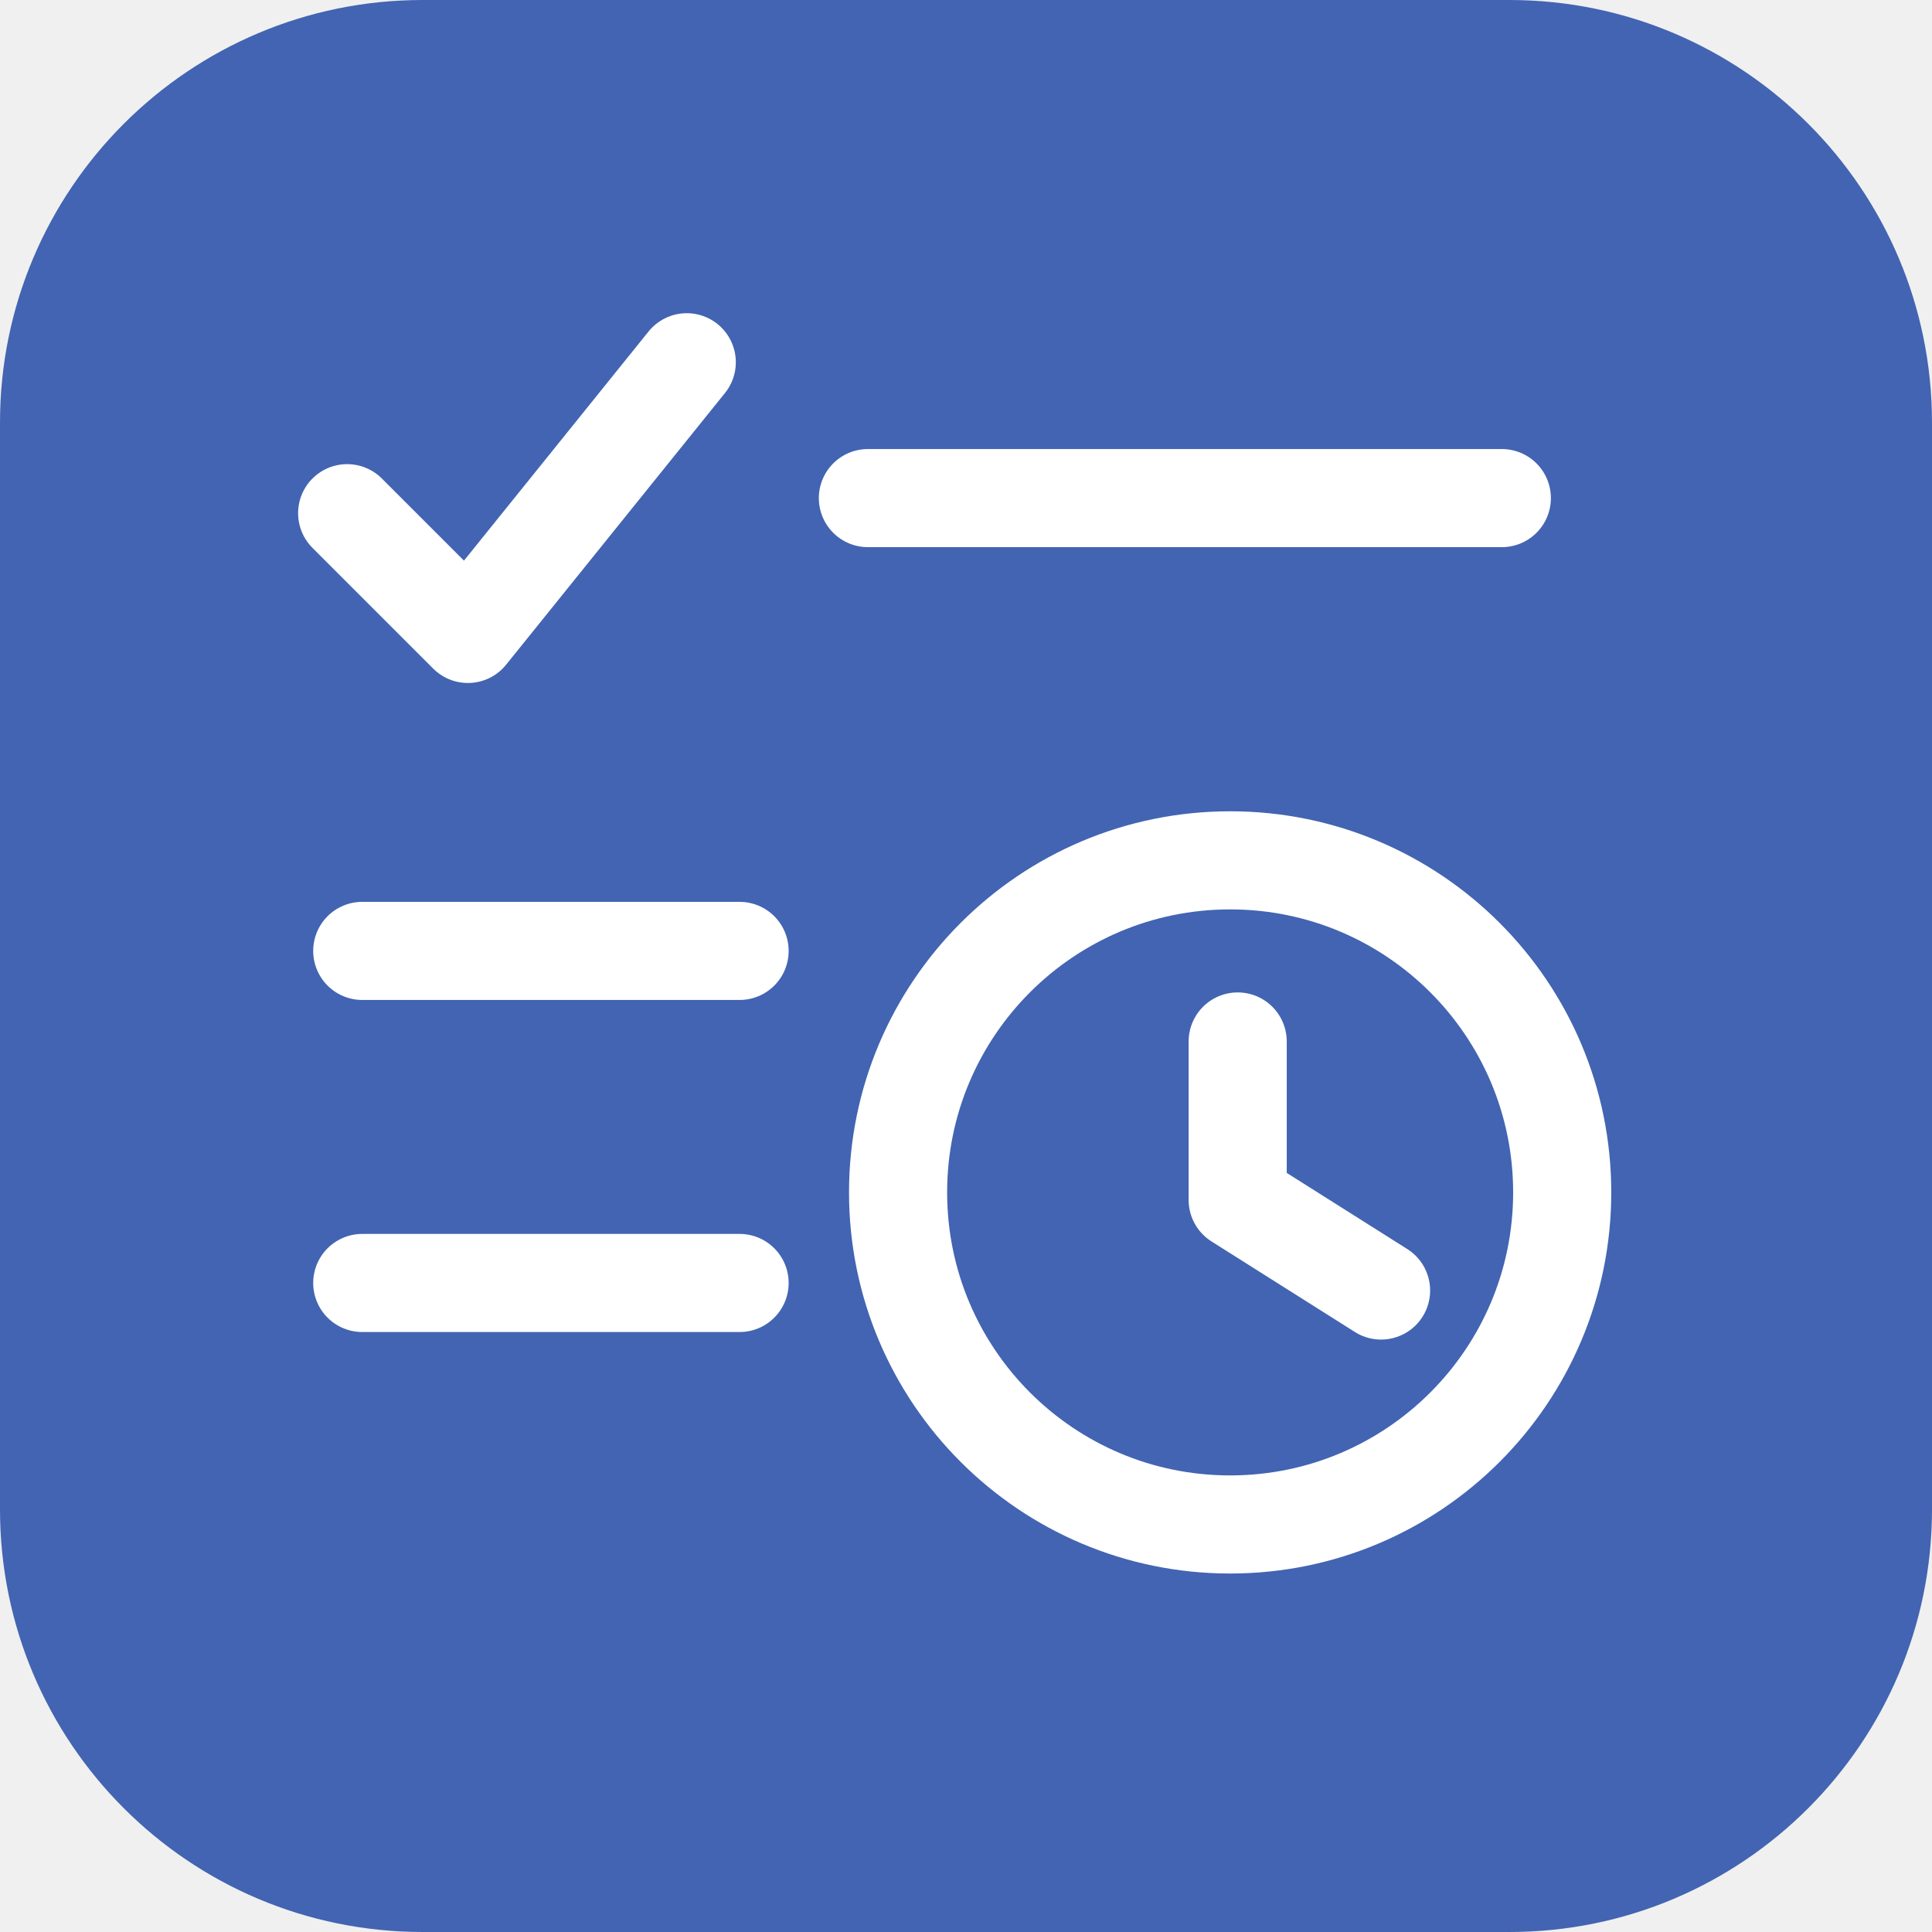
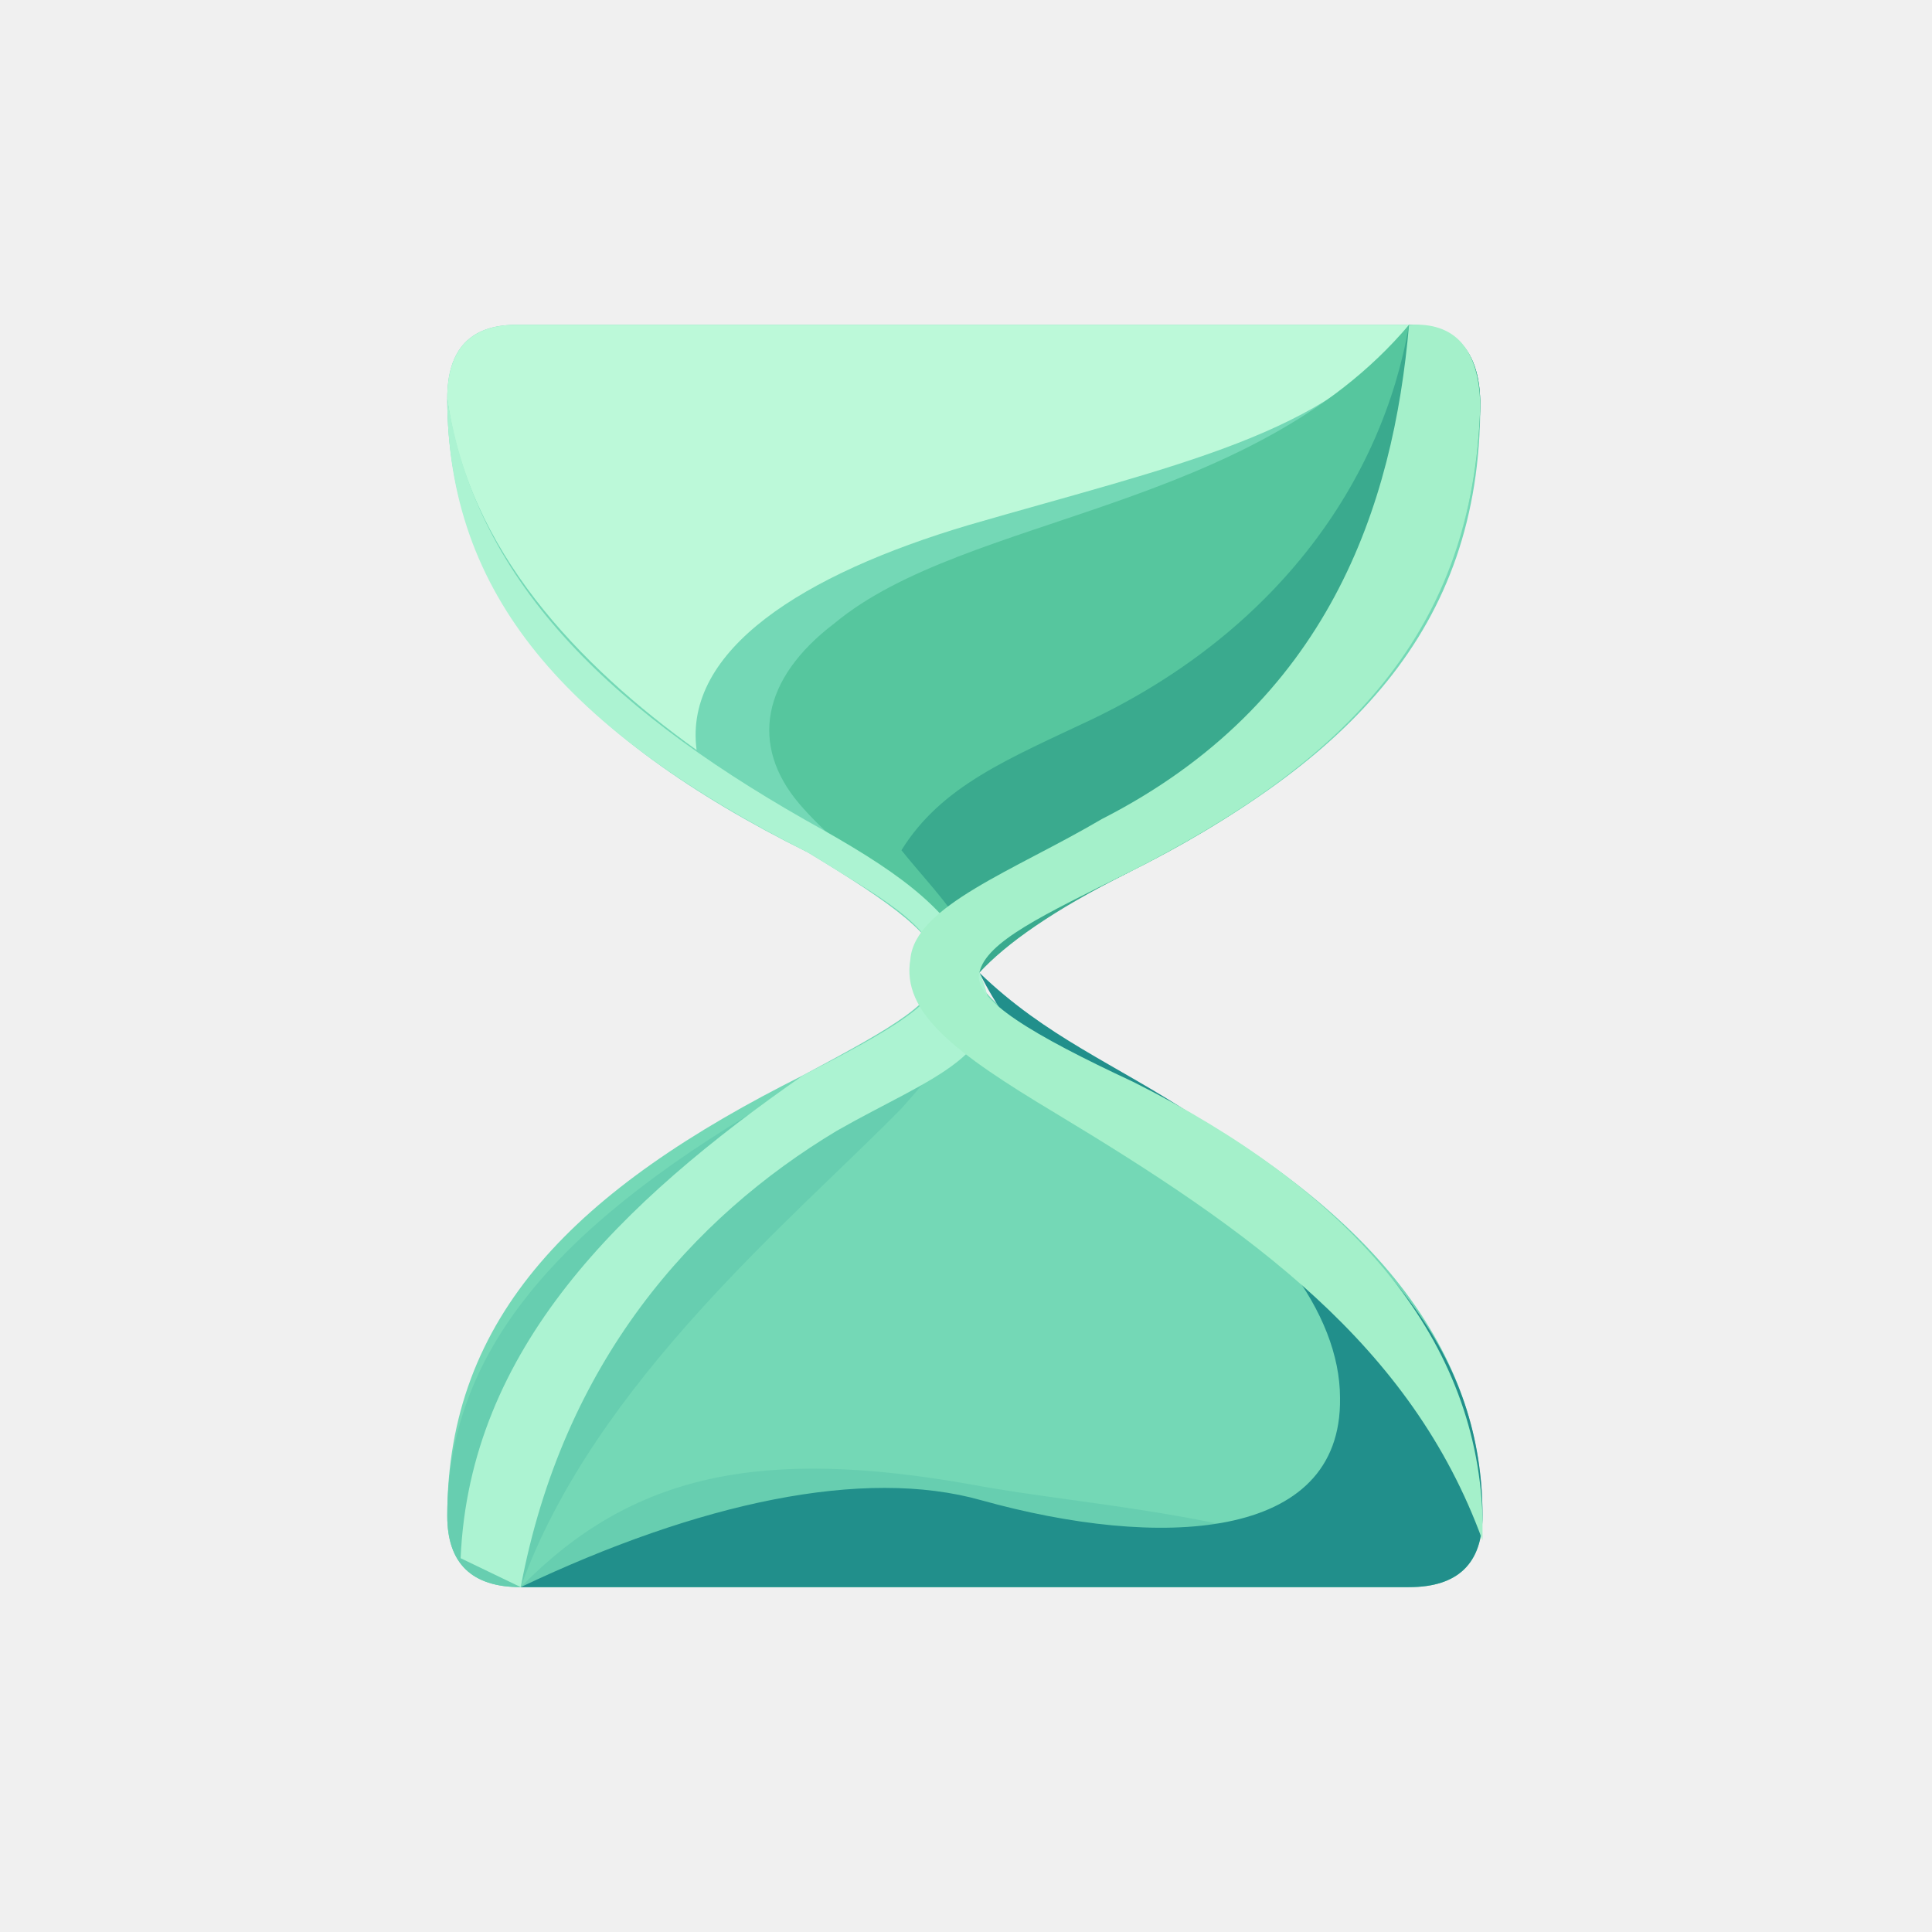
- <svg xmlns="http://www.w3.org/2000/svg" viewBox="0 0 256 256">
-   <rect width="256" height="256" rx="56" fill="#4264b2" />
-   <g fill="none" stroke="white" stroke-width="13" stroke-linecap="round" stroke-linejoin="round">
-     <path d="M46 68l16 16 29-36M115 66h84M48 126h50M48 170h50" />
-     <circle cx="163" cy="158" r="44" />
-     <path d="M164 138v21l19 12" />
+ <svg xmlns="http://www.w3.org/2000/svg" width="1024" height="1024" viewBox="0 0 1024 1024">
+   <g transform="translate(512 512) scale(1.18) translate(-512 -512)">
+     <g stroke="none" stroke-linejoin="round">
+       <path d="M310 224 L711 224 Q743 224 743 260 C743 361 684 420 585 470 C546 490 521 502 518 515 C516 526 539 541 587 564 C684 614 744 676 744 759 Q744 791 711 791 L312 791 Q279 791 279 759 C279 669 337 612 439 561 C480 539 500 528 500 513 C500 499 479 484 441 461 C336 409 279 345 279 257 Q279 224 310 224Z" fill="#74D8B6" />
+       <path d="M310 224 L711 224 C676 273 606 287 513 314 C439 336 385 370 391 415 C338 377 288 325 279 257 Q279 224 310 224Z" fill="#BCF9D9" />
+       <path d="M711 224 Q743 224 743 260 C741 359 680 423 585 470 C549 487 528 501 518 515 C500 489 459 465 437 439 C415 413 420 383 453 358 C512 309 640 308 711 224Z" fill="#56C69E" />
+       <path d="M711 224 Q743 224 743 260 C741 355 672 415 585 470 C551 487 530 502 518 515 C513 492 500 481 483 460 C501 431 531 419 569 401 C652 361 699 294 711 224Z" fill="#3AAA8E" />
+       <path d="M518 515 C483 540 459 550 431 569 C333 625 279 682 279 759 Q279 791 312 791 L711 791 C647 758 568 755 515 745 C420 728 362 740 312 791 C345 699 435 625 483 576 C501 556 514 538 518 515Z" fill="#67CEB0" />
+       <path d="M518 515 C548 544 579 556 614 579 C701 635 744 687 744 759 Q744 791 711 791 L312 791 C392 753 466 737 519 752 C598 774 681 771 680 706 C680 668 648 625 593 592 C555 565 534 547 518 515Z" fill="#218F8B" />
+       <path d="M279 257 C292 342 356 400 448 451 C485 472 506 488 518 515 C535 551 496 562 454 586 C389 625 331 690 312 791 L285 778 C289 684 357 618 439 561 C478 541 503 527 500 513 C497 493 473 481 441 461 C332 406 279 345 279 257Z" fill="#ACF3D2" />
+       <path d="M711 224 Q742 222 743 260 C740 361 684 420 585 470 C547 489 521 501 518 515 C515 527 542 543 587 564 C683 612 741 677 744 759 L744 770 C712 682 640 631 552 578 C507 551 483 533 487 509 C489 485 534 469 573 446 C675 394 704 305 711 224Z" fill="#A4F0CA" />
+     </g>
  </g>
</svg>
